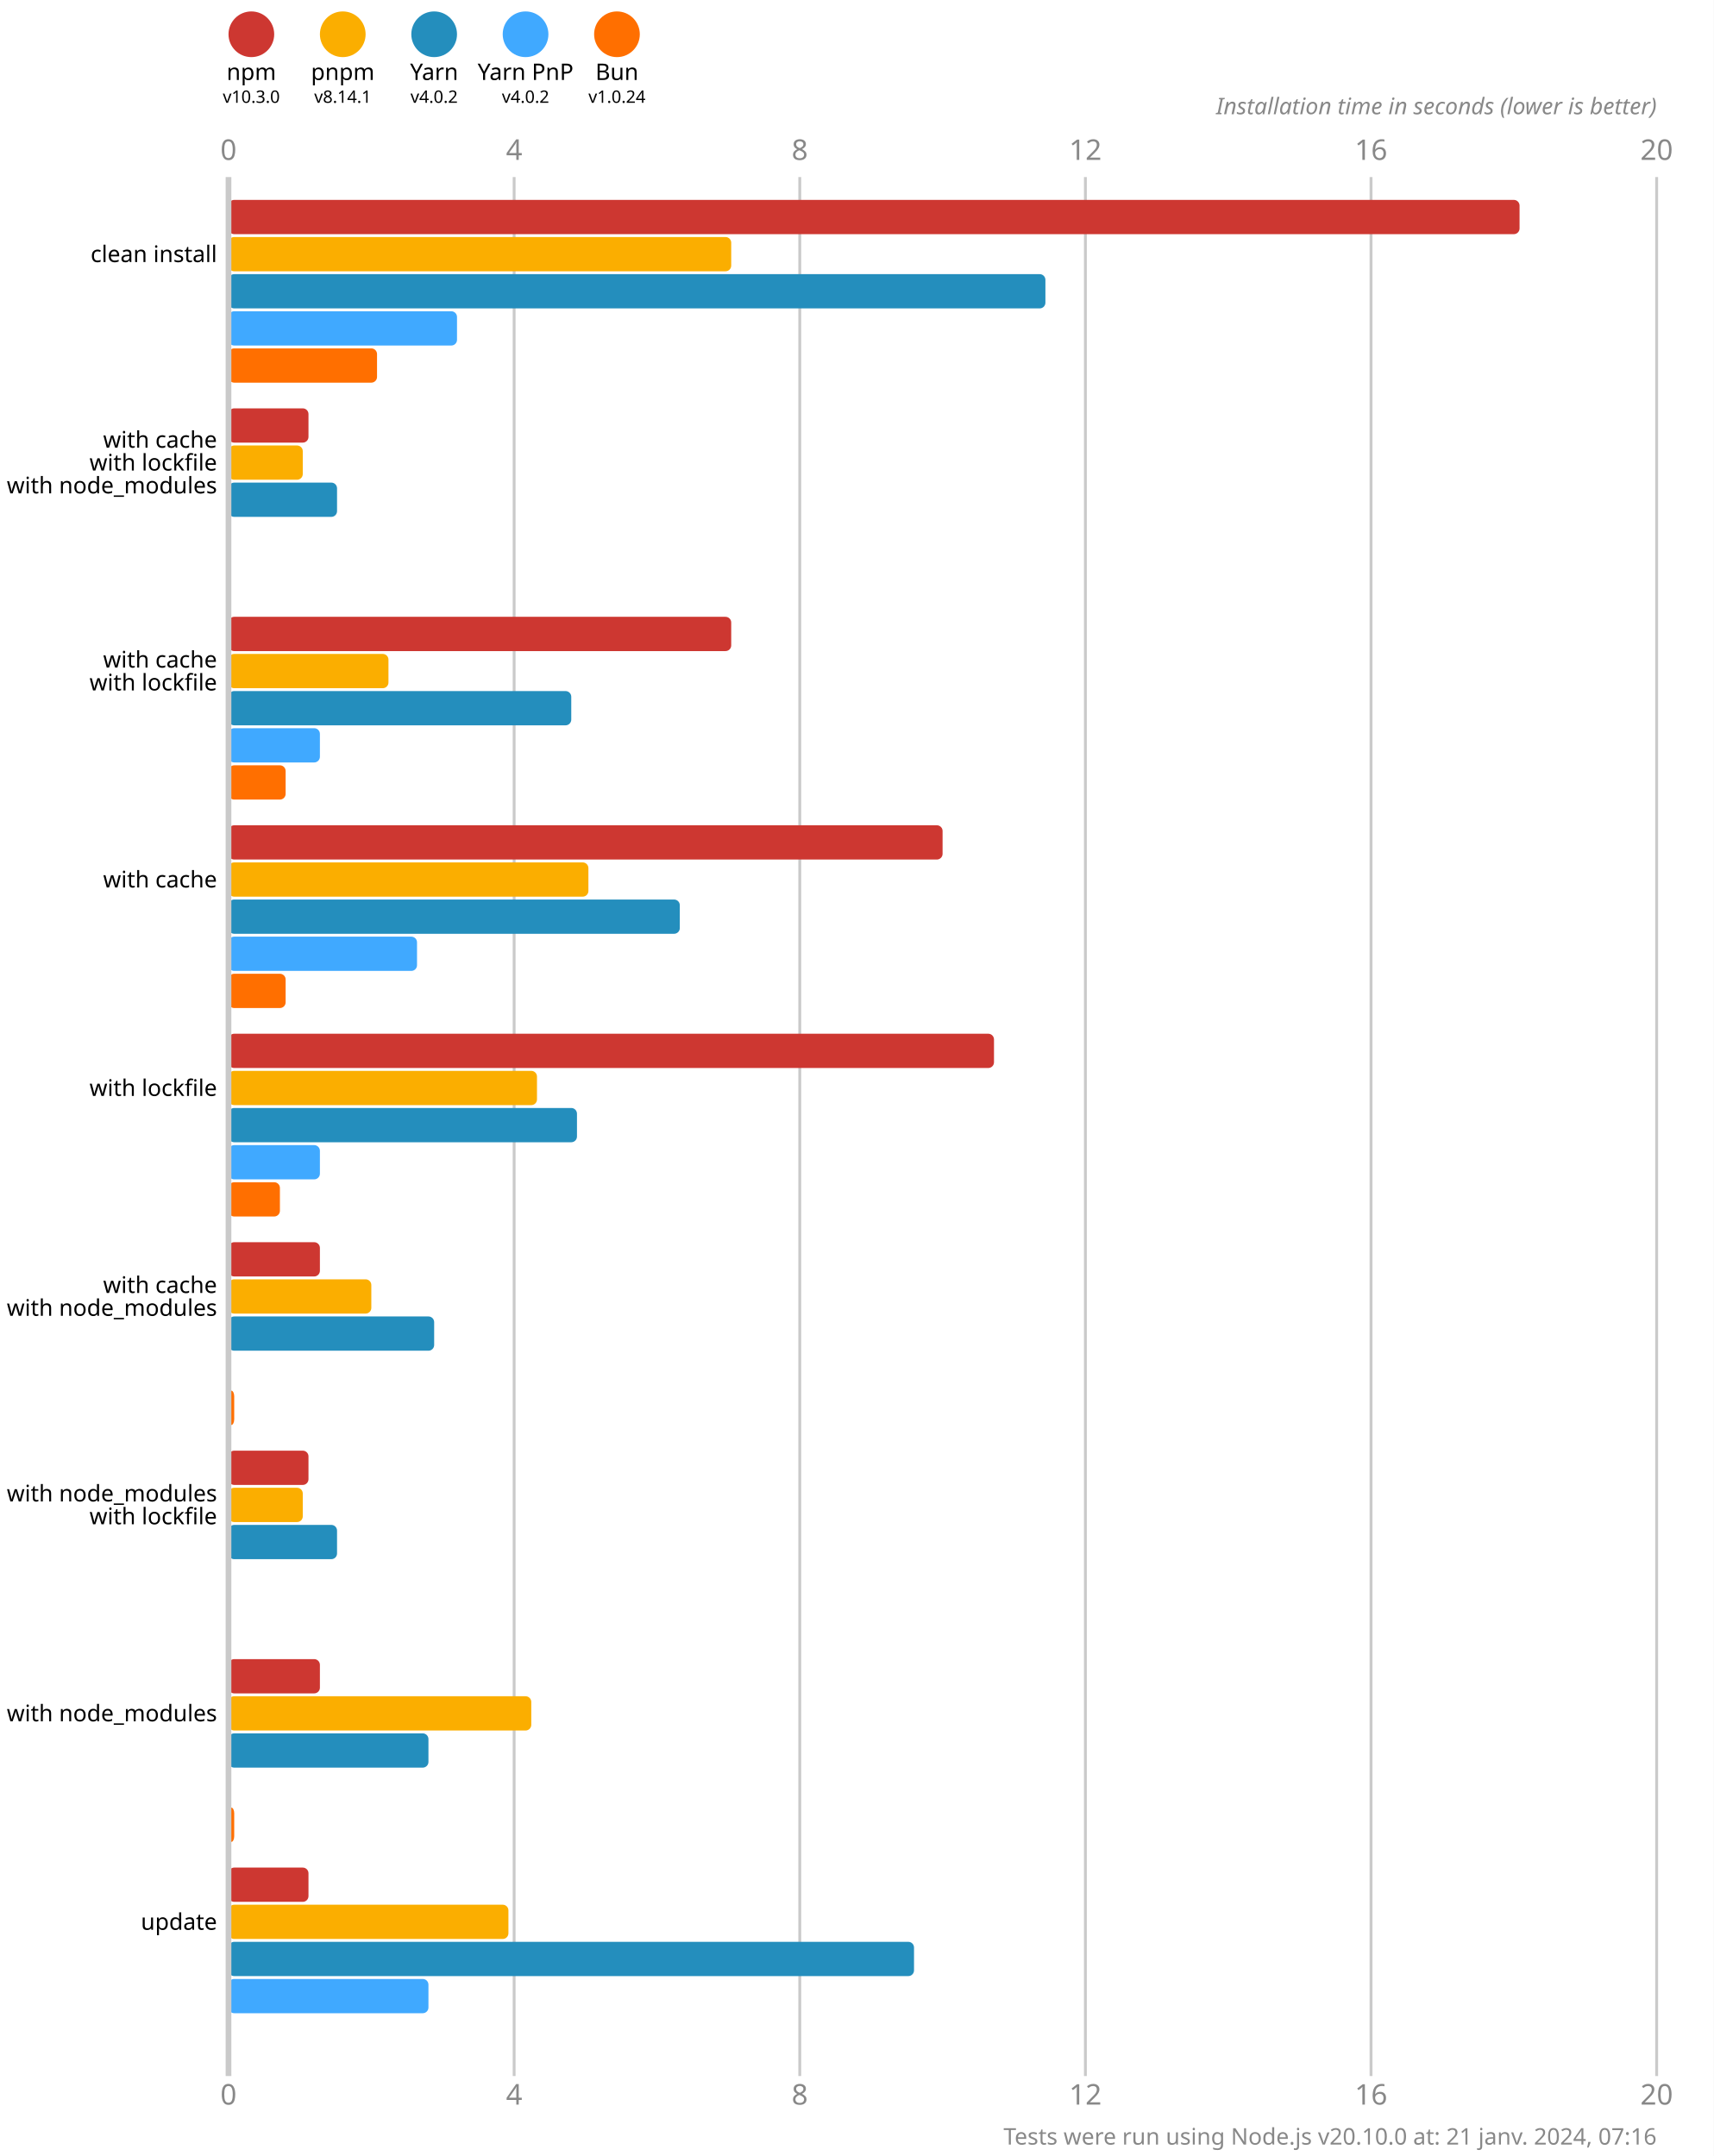
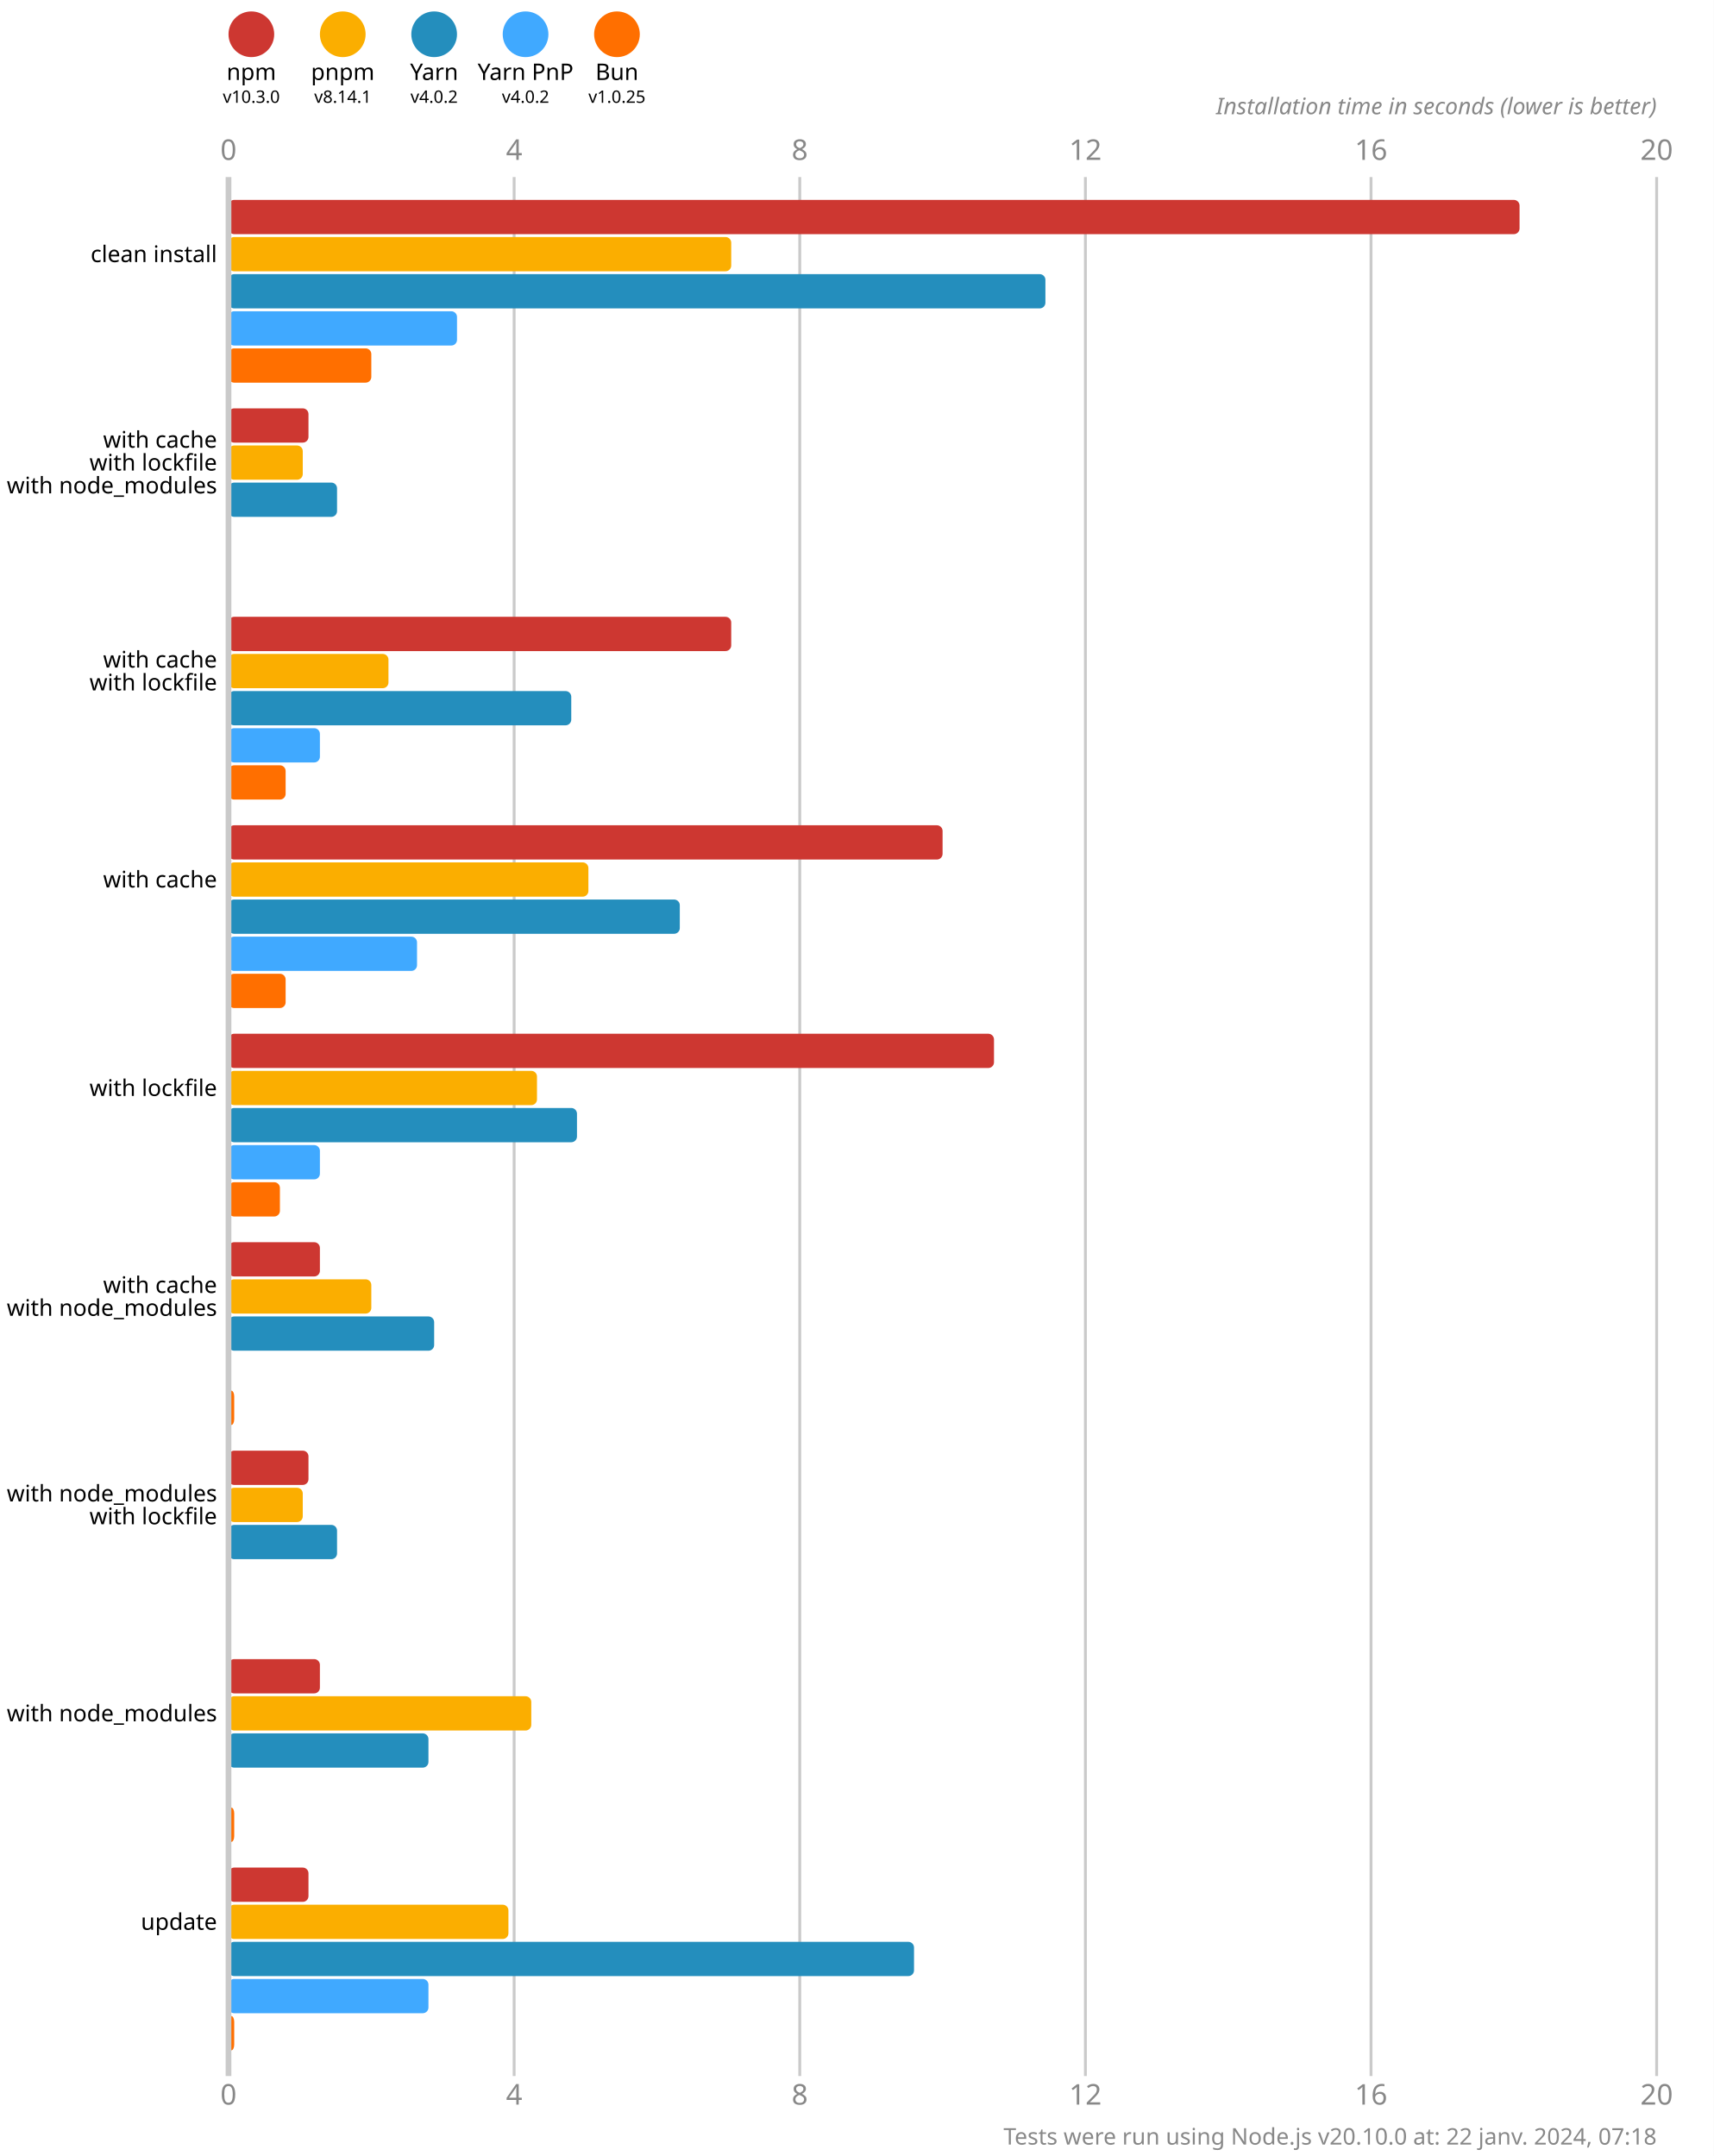
<svg xmlns="http://www.w3.org/2000/svg" version="1.1" viewBox="0 0 300 377.5">
  <style>
    .font { font-family: sans-serif; }
    .s3 { font-size: 3px; }
    .s4 { font-size: 4px; }
    .s5 { font-size: 5px; }
    .line { stroke: #cacaca; }
    .width { stroke-width: 0.5; }
    .text { fill: #888; }
  </style>
  <rect x="0" y="0" width="300" height="377.5" fill="#fff" />
  <circle cx="44" cy="6" r="4" fill="#cd3731" />
  <text x="44" y="14" class="font s4" text-anchor="middle">npm</text>
  <text x="44" y="18" class="font s3" text-anchor="middle">v10.3.0</text>
  <circle cx="60" cy="6" r="4" fill="#fbae00" />
  <text x="60" y="14" class="font s4" text-anchor="middle">pnpm</text>
  <text x="60" y="18" class="font s3" text-anchor="middle">v8.14.1</text>
  <circle cx="76" cy="6" r="4" fill="#248ebd" />
  <text x="76" y="14" class="font s4" text-anchor="middle">Yarn</text>
  <text x="76" y="18" class="font s3" text-anchor="middle">v4.0.2</text>
  <circle cx="92" cy="6" r="4" fill="#40a9ff" />
  <text x="92" y="14" class="font s4" text-anchor="middle">Yarn PnP</text>
  <text x="92" y="18" class="font s3" text-anchor="middle">v4.0.2</text>
  <circle cx="108" cy="6" r="4" fill="#ff6f00" />
  <text x="108" y="14" class="font s4" text-anchor="middle">Bun</text>
-   <text x="108" y="18" class="font s3" text-anchor="middle">v1.0.24</text>
+   <text x="108" y="18" class="font s3" text-anchor="middle">v1.0.25</text>
  <text x="40" y="28" class="font s5 text" text-anchor="middle">0</text>
  <text x="40" y="368.5" class="font s5 text" text-anchor="middle">0</text>
  <line x1="90" y1="31" x2="90" y2="363.5" class="line width" />
  <text x="90" y="28" class="font s5 text" text-anchor="middle">4</text>
  <text x="90" y="368.5" class="font s5 text" text-anchor="middle">4</text>
  <line x1="140" y1="31" x2="140" y2="363.5" class="line width" />
  <text x="140" y="28" class="font s5 text" text-anchor="middle">8</text>
  <text x="140" y="368.5" class="font s5 text" text-anchor="middle">8</text>
  <line x1="190" y1="31" x2="190" y2="363.5" class="line width" />
  <text x="190" y="28" class="font s5 text" text-anchor="middle">12</text>
  <text x="190" y="368.5" class="font s5 text" text-anchor="middle">12</text>
  <line x1="240" y1="31" x2="240" y2="363.5" class="line width" />
  <text x="240" y="28" class="font s5 text" text-anchor="middle">16</text>
  <text x="240" y="368.5" class="font s5 text" text-anchor="middle">16</text>
  <line x1="290" y1="31" x2="290" y2="363.5" class="line width" />
  <text x="290" y="28" class="font s5 text" text-anchor="middle">20</text>
  <text x="290" y="368.5" class="font s5 text" text-anchor="middle">20</text>
  <text x="290" y="20" class="font s4 text" font-style="italic" text-anchor="end">Installation time in seconds (lower is better)</text>
  <rect x="40" y="35" width="226" height="6" fill="#cd3731" rx="1" ry="1" />
  <rect x="40" y="41.5" width="88" height="6" fill="#fbae00" rx="1" ry="1" />
  <rect x="40" y="48" width="143" height="6" fill="#248ebd" rx="1" ry="1" />
  <rect x="40" y="54.5" width="40" height="6" fill="#40a9ff" rx="1" ry="1" />
-   <rect x="40" y="61" width="26" height="6" fill="#ff6f00" rx="1" ry="1" />
+   <rect x="40" y="61" width="25" height="6" fill="#ff6f00" rx="1" ry="1" />
  <rect x="40" y="71.5" width="14" height="6" fill="#cd3731" rx="1" ry="1" />
  <rect x="40" y="78" width="13" height="6" fill="#fbae00" rx="1" ry="1" />
  <rect x="40" y="84.5" width="19" height="6" fill="#248ebd" rx="1" ry="1" />
  <rect x="40" y="91" width="0" height="6" fill="#40a9ff" rx="1" ry="1" />
  <rect x="40" y="97.5" width="0" height="6" fill="#ff6f00" rx="1" ry="1" />
  <rect x="40" y="108" width="88" height="6" fill="#cd3731" rx="1" ry="1" />
  <rect x="40" y="114.5" width="28" height="6" fill="#fbae00" rx="1" ry="1" />
  <rect x="40" y="121" width="60" height="6" fill="#248ebd" rx="1" ry="1" />
  <rect x="40" y="127.5" width="16" height="6" fill="#40a9ff" rx="1" ry="1" />
  <rect x="40" y="134" width="10" height="6" fill="#ff6f00" rx="1" ry="1" />
  <rect x="40" y="144.5" width="125" height="6" fill="#cd3731" rx="1" ry="1" />
  <rect x="40" y="151" width="63" height="6" fill="#fbae00" rx="1" ry="1" />
  <rect x="40" y="157.5" width="79" height="6" fill="#248ebd" rx="1" ry="1" />
  <rect x="40" y="164" width="33" height="6" fill="#40a9ff" rx="1" ry="1" />
  <rect x="40" y="170.5" width="10" height="6" fill="#ff6f00" rx="1" ry="1" />
  <rect x="40" y="181" width="134" height="6" fill="#cd3731" rx="1" ry="1" />
  <rect x="40" y="187.5" width="54" height="6" fill="#fbae00" rx="1" ry="1" />
  <rect x="40" y="194" width="61" height="6" fill="#248ebd" rx="1" ry="1" />
  <rect x="40" y="200.5" width="16" height="6" fill="#40a9ff" rx="1" ry="1" />
  <rect x="40" y="207" width="9" height="6" fill="#ff6f00" rx="1" ry="1" />
  <rect x="40" y="217.5" width="16" height="6" fill="#cd3731" rx="1" ry="1" />
  <rect x="40" y="224" width="25" height="6" fill="#fbae00" rx="1" ry="1" />
  <rect x="40" y="230.5" width="36" height="6" fill="#248ebd" rx="1" ry="1" />
  <rect x="40" y="237" width="0" height="6" fill="#40a9ff" rx="1" ry="1" />
  <rect x="40" y="243.5" width="1" height="6" fill="#ff6f00" rx="1" ry="1" />
  <rect x="40" y="254" width="14" height="6" fill="#cd3731" rx="1" ry="1" />
  <rect x="40" y="260.5" width="13" height="6" fill="#fbae00" rx="1" ry="1" />
  <rect x="40" y="267" width="19" height="6" fill="#248ebd" rx="1" ry="1" />
  <rect x="40" y="273.5" width="0" height="6" fill="#40a9ff" rx="1" ry="1" />
  <rect x="40" y="280" width="0" height="6" fill="#ff6f00" rx="1" ry="1" />
  <rect x="40" y="290.5" width="16" height="6" fill="#cd3731" rx="1" ry="1" />
  <rect x="40" y="297" width="53" height="6" fill="#fbae00" rx="1" ry="1" />
  <rect x="40" y="303.5" width="35" height="6" fill="#248ebd" rx="1" ry="1" />
  <rect x="40" y="310" width="0" height="6" fill="#40a9ff" rx="1" ry="1" />
  <rect x="40" y="316.5" width="1" height="6" fill="#ff6f00" rx="1" ry="1" />
  <rect x="40" y="327" width="14" height="6" fill="#cd3731" rx="1" ry="1" />
  <rect x="40" y="333.5" width="49" height="6" fill="#fbae00" rx="1" ry="1" />
  <rect x="40" y="340" width="120" height="6" fill="#248ebd" rx="1" ry="1" />
  <rect x="40" y="346.5" width="35" height="6" fill="#40a9ff" rx="1" ry="1" />
-   <rect x="40" y="353" width="0" height="6" fill="#ff6f00" rx="1" ry="1" />
+   <rect x="40" y="353" width="1" height="6" fill="#ff6f00" rx="1" ry="1" />
  <line x1="40" y1="31" x2="40" y2="363.5" class="line" />
  <text x="38" y="44.5" class="font s4" dominant-baseline="middle" text-anchor="end">clean install</text>
  <text x="38" y="77" class="font s4" dominant-baseline="middle" text-anchor="end">with cache</text>
  <text x="38" y="81" class="font s4" dominant-baseline="middle" text-anchor="end">with lockfile</text>
  <text x="38" y="85" class="font s4" dominant-baseline="middle" text-anchor="end">with node_modules</text>
  <text x="38" y="115.5" class="font s4" dominant-baseline="middle" text-anchor="end">with cache</text>
  <text x="38" y="119.5" class="font s4" dominant-baseline="middle" text-anchor="end">with lockfile</text>
  <text x="38" y="154" class="font s4" dominant-baseline="middle" text-anchor="end">with cache</text>
  <text x="38" y="190.5" class="font s4" dominant-baseline="middle" text-anchor="end">with lockfile</text>
  <text x="38" y="225" class="font s4" dominant-baseline="middle" text-anchor="end">with cache</text>
  <text x="38" y="229" class="font s4" dominant-baseline="middle" text-anchor="end">with node_modules</text>
  <text x="38" y="261.5" class="font s4" dominant-baseline="middle" text-anchor="end">with node_modules</text>
  <text x="38" y="265.5" class="font s4" dominant-baseline="middle" text-anchor="end">with lockfile</text>
  <text x="38" y="300" class="font s4" dominant-baseline="middle" text-anchor="end">with node_modules</text>
  <text x="38" y="336.5" class="font s4" dominant-baseline="middle" text-anchor="end">update</text>
-   <text x="290" y="375.5" class="font s4 text" text-anchor="end">Tests were run using Node.js v20.10.0 at: 21 janv. 2024, 07:16</text>
+   <text x="290" y="375.5" class="font s4 text" text-anchor="end">Tests were run using Node.js v20.10.0 at: 22 janv. 2024, 07:18</text>
</svg>
